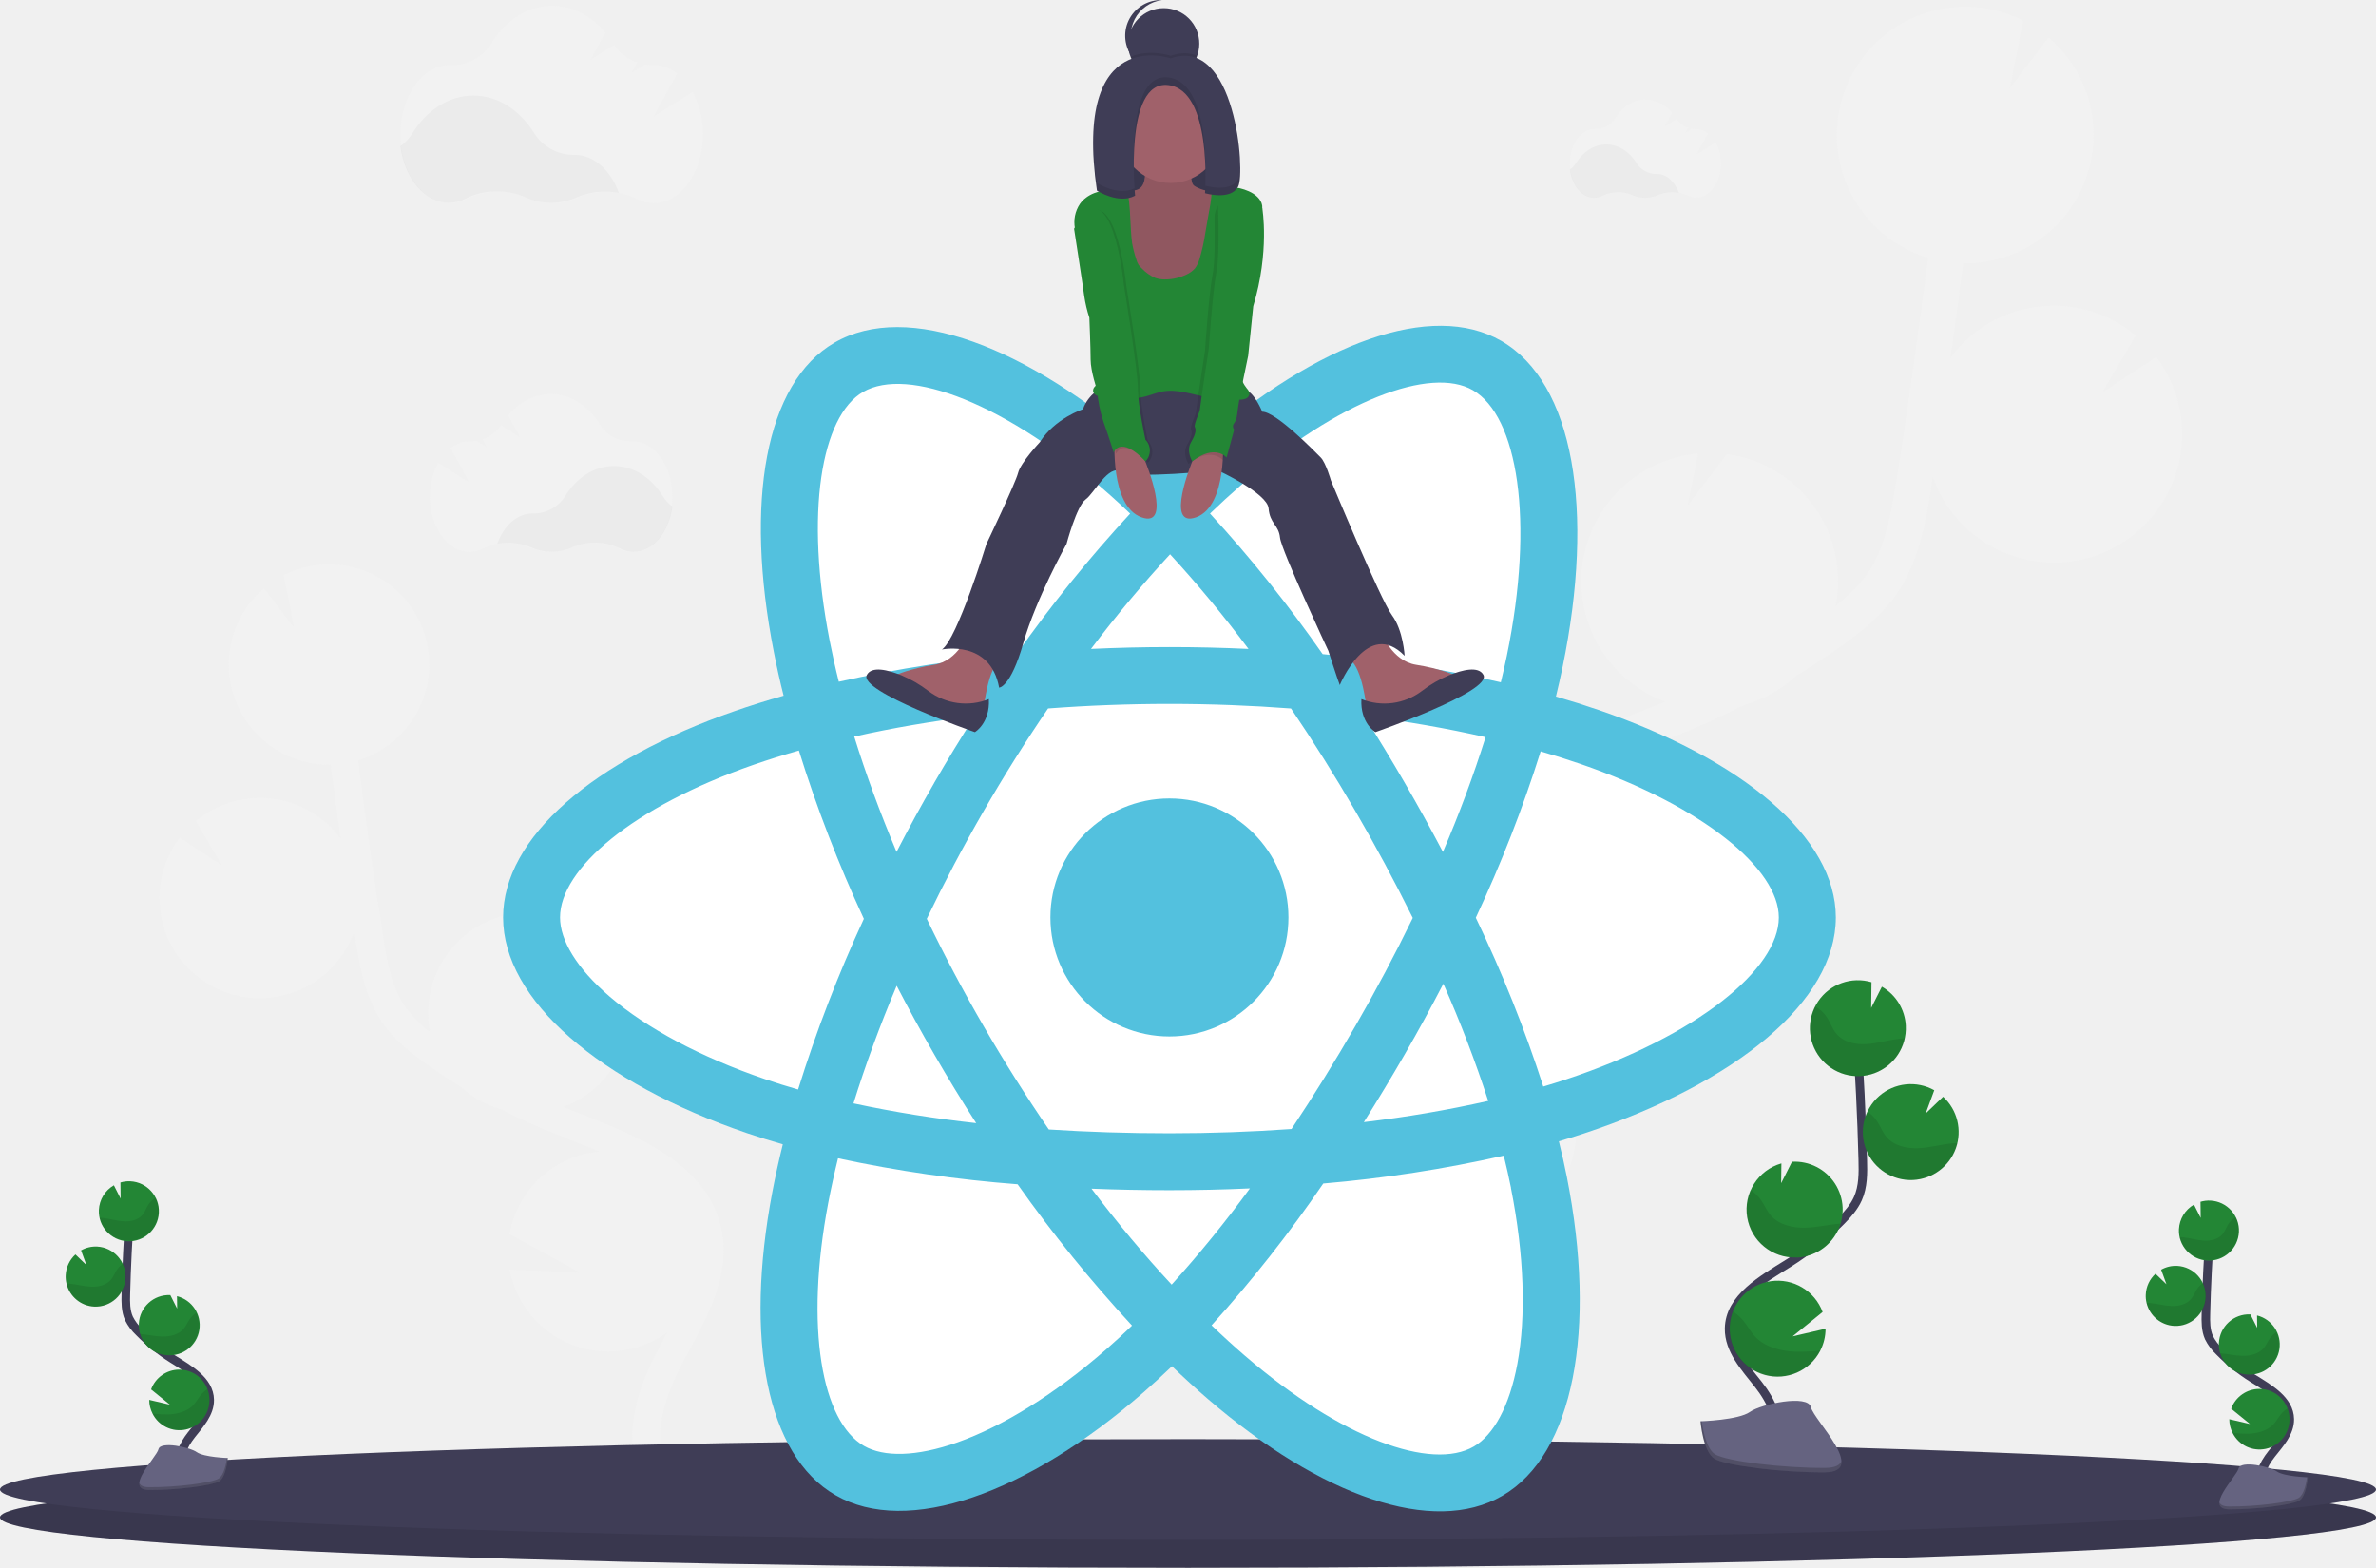
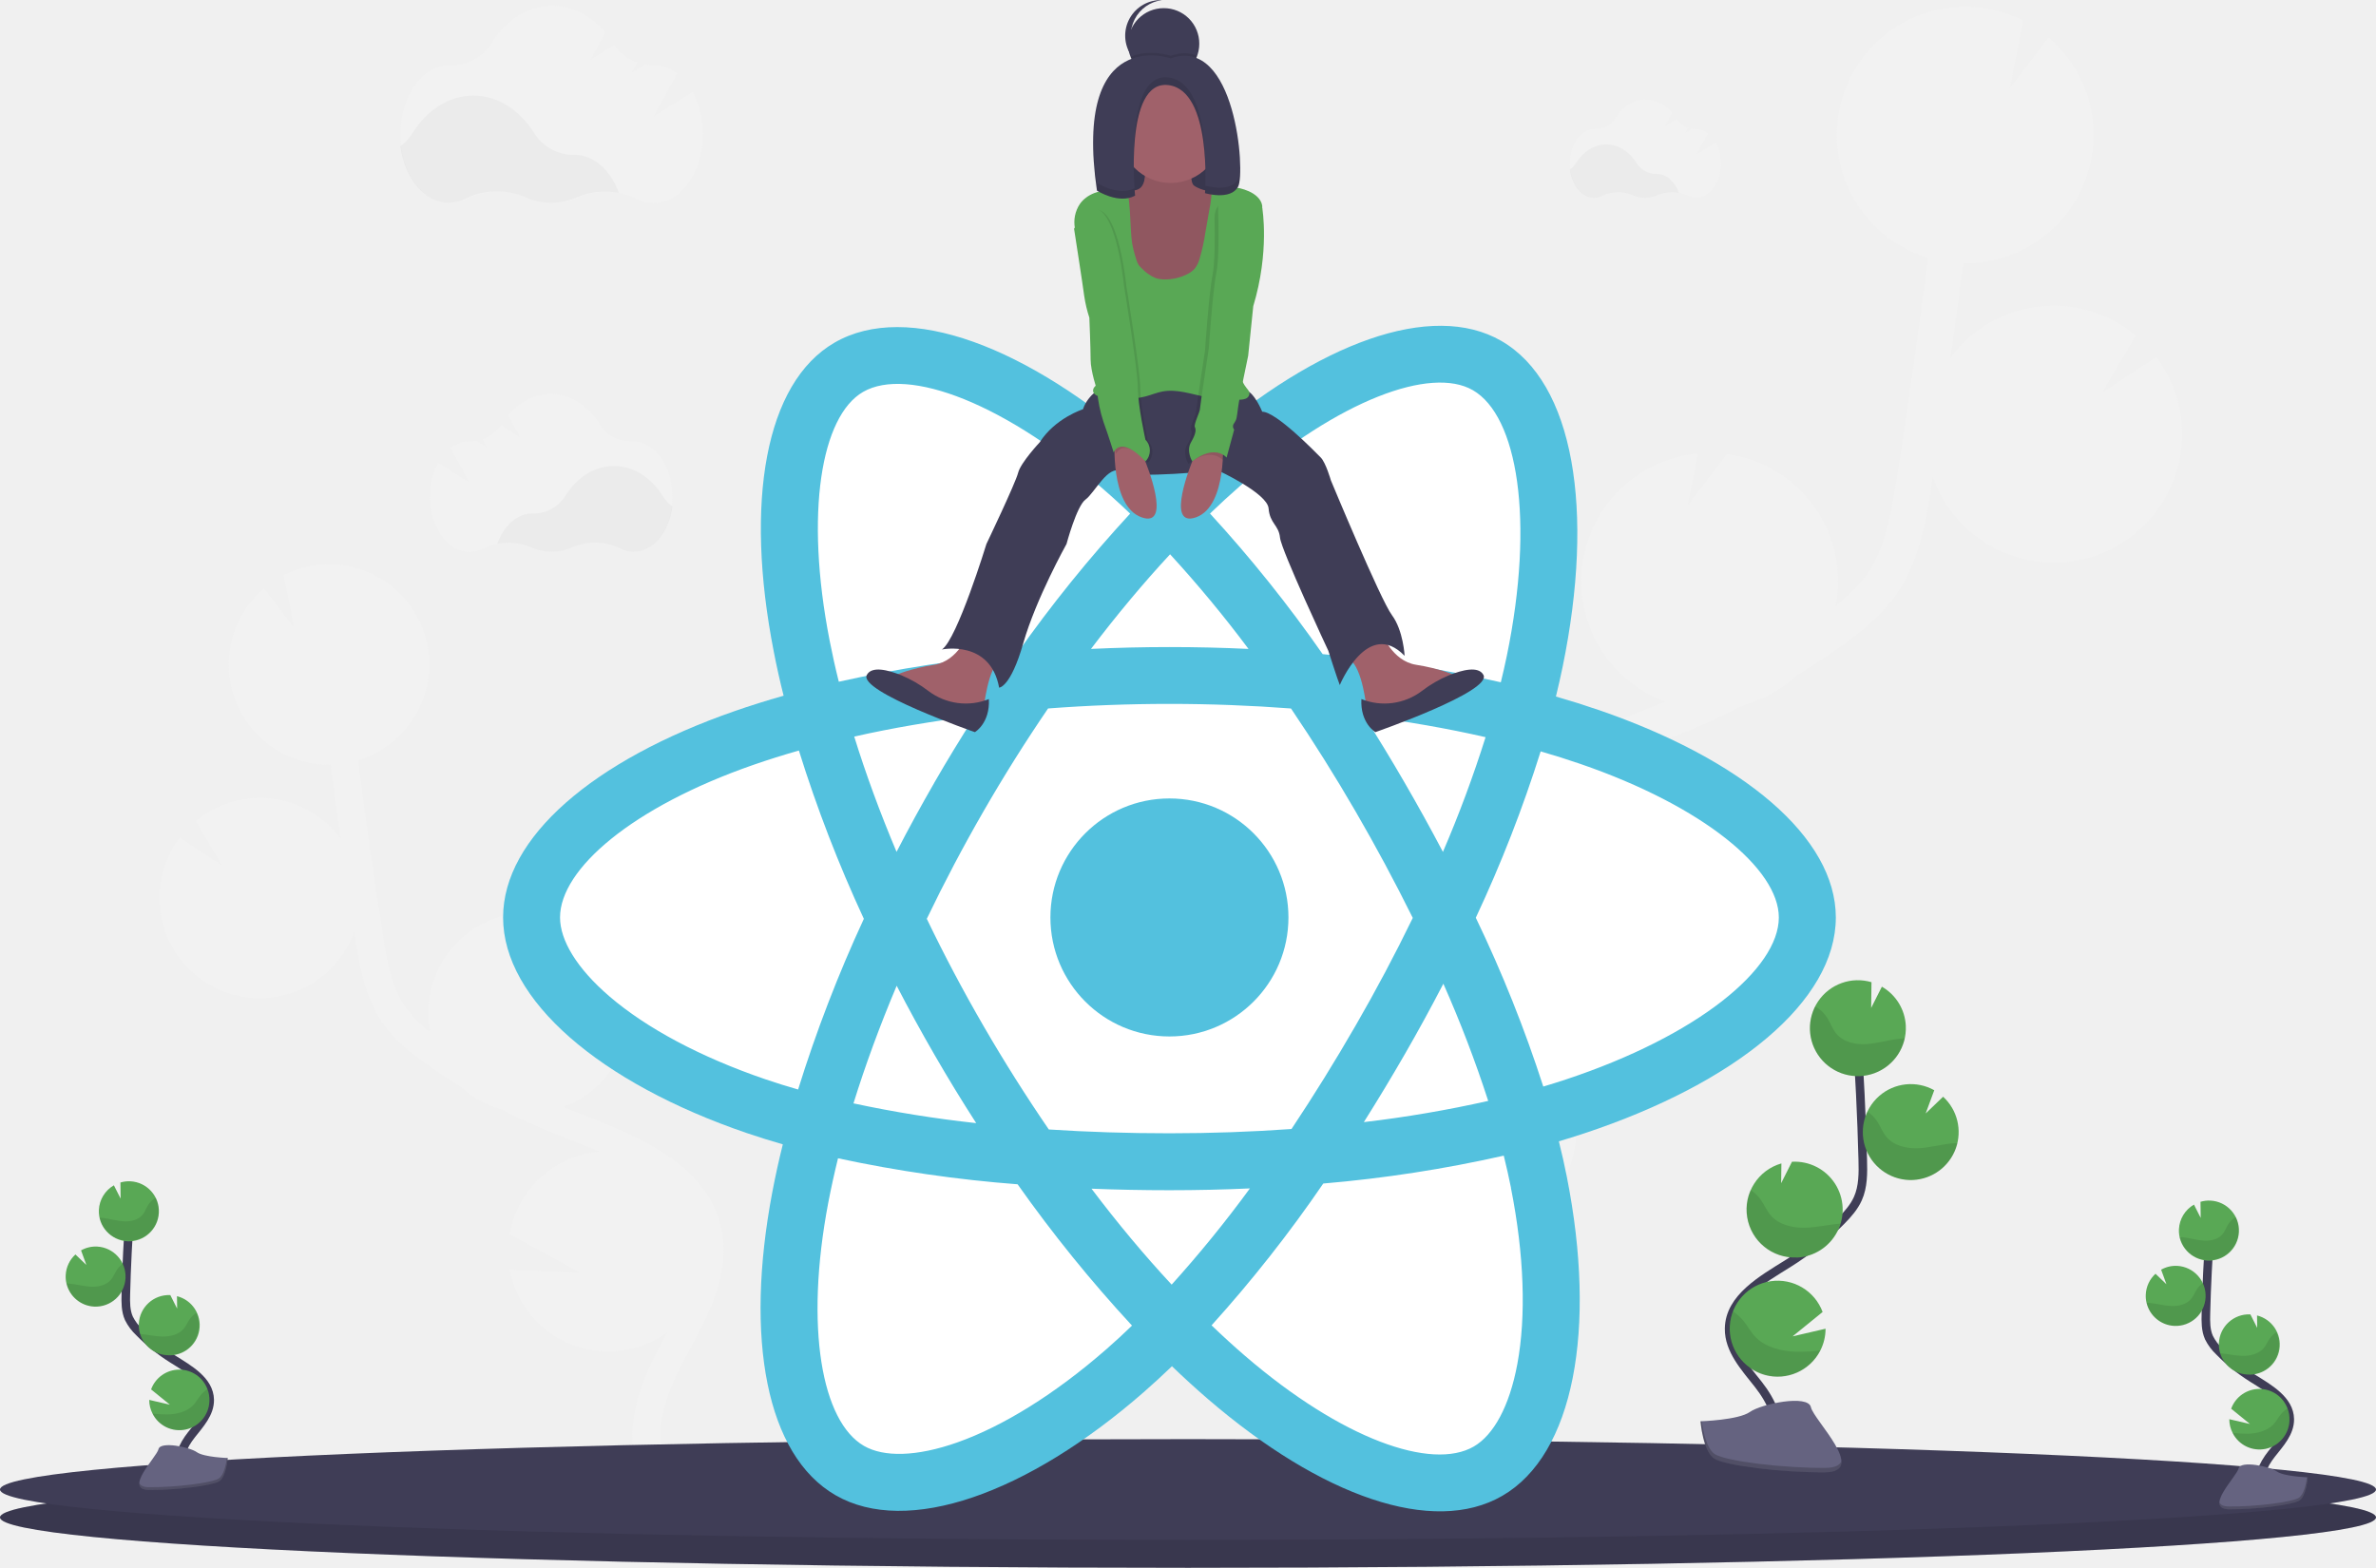
<svg xmlns="http://www.w3.org/2000/svg" data-name="Layer 1" width="1108" height="731.18" viewBox="0 0 1108 731.18">
  <path d="M767.68 330.79l6.89-2.7c.66-.26 1.31-.54 2-.81a59.85 59.85 0 0115.28-115.77l-4.8 24.2 18.22-23.92h.16a59.87 59.87 0 0151.16 67.45c-.15 1.13-.39 2.23-.6 3.34 5.61-4.43 10.87-9.32 14.81-15 8-11.54 10.71-25.76 13.47-43.17 5.47-34.48 10.4-69.34 14.84-104.18a59.83 59.83 0 01-42-65.36c.25-1.82.6-3.59 1-5.34.1-.44.2-.88.31-1.31.43-1.69.91-3.35 1.47-5 .09-.27.21-.52.3-.78.5-1.37 1-2.72 1.65-4 .22-.5.44-1 .67-1.47a57.69 57.69 0 012.22-4.19c.27-.45.56-.88.83-1.33.62-1 1.27-2 1.94-2.93.36-.5.71-1 1.08-1.49l.27-.39a59.81 59.81 0 0174.64-17l-6.24 31.49 18-23.64a59.5 59.5 0 0116.32 68.62h.07c-.17.4-.38.78-.55 1.18-.33.74-.67 1.47-1 2.2-.46.93-1 1.84-1.45 2.74-.38.68-.75 1.36-1.16 2-.59 1-1.23 1.9-1.87 2.83-.38.54-.73 1.1-1.12 1.63-1 1.39-2.12 2.72-3.26 4-.4.45-.83.86-1.25 1.3-.81.86-1.62 1.71-2.48 2.52-.53.5-1.09 1-1.64 1.46-.79.7-1.6 1.38-2.43 2-.59.47-1.19.92-1.79 1.36a77.101 77.101 0 01-4.45 2.96c-1 .61-2.05 1.17-3.1 1.72-.53.27-1 .57-1.59.83-1.58.77-3.2 1.48-4.85 2.11-.31.12-.64.21-.95.32-1.38.5-2.77 1-4.18 1.35-.61.17-1.23.31-1.85.46-1.15.28-2.31.54-3.48.76q-1 .18-2.07.33c-1.15.17-2.31.3-3.48.4-.69.06-1.37.12-2.07.16-1.26.06-2.53.07-3.8.06a2.08 2.08 0 00-.25 0q-2.82 22-5.92 44a59.82 59.82 0 0186.4-10.32l-15.68 26.58 25.21-16.59a59.68 59.68 0 0111.5 44.16 58.76 58.76 0 01-4.5 15.94 59.83 59.83 0 01-111.19-4c-.23 1.48-.45 3-.68 4.46-2.44 15.35-5.47 34.46-16.23 50-7.29 10.56-17.33 18.36-27.09 25.22q-9.52 6.7-19.48 12.77a59.85 59.85 0 01-24.53 13.74q-16 8.19-32.69 14.81l-6.95 2.72c-6.25 2.44-12.65 4.94-19 7.6 1 .09 2 .17 3 .3a59.9 59.9 0 0150.86 49.05l-42.31 23.11 42.18-1.89A59.16 59.16 0 01797 450.13a59.87 59.87 0 01-82.7 11.74l2.1 3.91c1.4 2.58 2.78 5.15 4.12 7.7 18.33 34.74 19.66 64.74 3.75 84.49l-13-10.45c15.49-19.22 3.2-49.77-5.5-66.27-1.32-2.5-2.68-5-4-7.56-11.77-21.83-25.12-46.57-19.77-72.9 8-39.7 51.05-56.5 85.68-70zM269.6 519.01l-5.38-2.11c-.52-.2-1-.43-1.54-.63a46.75 46.75 0 00-11.94-90.42l3.75 18.9-14.22-18.68h-.13a46.76 46.76 0 00-40 52.68c.12.89.31 1.74.47 2.61a55.84 55.84 0 01-11.56-11.73c-6.23-9-8.37-20.12-10.53-33.71-4.23-26.93-8.07-54.15-11.52-81.33a46.72 46.72 0 0032.77-51.05c-.2-1.42-.47-2.8-.79-4.17l-.24-1a48.36 48.36 0 00-1.15-3.88c-.07-.21-.16-.41-.24-.61a48.24 48.24 0 00-1.28-3.15c-.18-.38-.35-.77-.53-1.15-.54-1.11-1.11-2.2-1.73-3.26-.21-.36-.44-.7-.65-1-.49-.78-1-1.55-1.52-2.29-.28-.39-.55-.79-.84-1.17l-.21-.3a46.76 46.76 0 00-58.29-13.32l4.88 24.6-14.07-18.46a46.48 46.48 0 00-12.75 53.59h-.05c.13.31.29.61.43.92.26.58.52 1.15.8 1.72q.54 1.08 1.14 2.13c.29.54.58 1.07.9 1.59.46.75 1 1.48 1.46 2.21.3.42.57.86.88 1.27.8 1.08 1.65 2.12 2.54 3.13.31.35.65.67 1 1 .63.67 1.27 1.33 1.94 2 .41.4.85.77 1.28 1.14q.93.83 1.89 1.59c.46.36.93.71 1.4 1.06.68.49 1.37 1 2.06 1.41.47.31.94.61 1.42.9.79.48 1.6.91 2.42 1.34.42.22.82.45 1.24.66 1.24.6 2.5 1.15 3.79 1.64.24.1.5.16.74.25 1.07.39 2.16.75 3.27 1.06.47.13 1 .24 1.44.35.9.22 1.8.43 2.72.6l1.61.26c.9.13 1.81.23 2.72.31.54.05 1.07.09 1.62.12 1 .05 2 .06 3 .05h.19q2.2 17.22 4.62 34.41a46.71 46.71 0 00-67.48-8.14l12.14 20.64-19.68-12.95a46.57 46.57 0 00-9 34.49 45.8 45.8 0 003.53 12.46 46.73 46.73 0 0086.84-3.12c.18 1.15.35 2.32.53 3.48 1.9 12 4.27 26.92 12.67 39.08 5.7 8.24 13.54 14.33 21.16 19.69q7.44 5.24 15.21 10a46.88 46.88 0 0019.16 10.74c8.32 4.26 16.84 8.14 25.54 11.56l5.42 2.13c4.88 1.9 9.88 3.85 14.81 5.93-.78.07-1.57.13-2.36.24a46.77 46.77 0 00-39.72 38.27l33 18-32.94-1.47a46.78 46.78 0 0073.57 29.2c-.55 1-1.09 2-1.64 3.05-1.09 2-2.17 4-3.22 6-14.31 27.13-15.35 50.57-2.92 66l10.13-8.16c-12.1-15-2.5-38.87 4.3-51.76 1-1.95 2.09-3.92 3.16-5.9 9.19-17 19.61-36.37 15.46-56.94-6.21-30.94-39.86-44.02-66.9-54.6z" fill="#f2f2f2" />
  <ellipse cx="554" cy="707.68" rx="554" ry="23.5" fill="#3f3d56" />
  <ellipse cx="554" cy="707.68" rx="554" ry="23.5" opacity=".1" />
  <ellipse cx="554" cy="694.68" rx="554" ry="23.5" fill="#3f3d56" />
  <path d="M85 686.32c-3-5.51.4-12.26 4.28-17.18s8.61-10 8.51-16.29c-.14-9-9.7-14.31-17.33-19.08a84.78 84.78 0 01-15.56-12.51 23 23 0 01-4.78-6.4c-1.58-3.52-1.53-7.52-1.43-11.38q.5-19.26 1.9-38.48" fill="none" stroke="#3f3d56" stroke-miterlimit="10" stroke-width="4" />
-   <path d="M46.11 564.29a14 14 0 017-11.49l3.14 6.21-.09-7.52a13.86 13.86 0 014.62-.56 14 14 0 11-14.67 13.36zm25.03 95a14 14 0 0026.5-5.76 13.82 13.82 0 00-.91-5.69 14 14 0 00-26.27.15l8.77 7.13-9.64-2.24a13.89 13.89 0 001.55 6.41zm6.93-27.25a14 14 0 004.46-27.54l.07 5.79-3.18-6.29a14.04 14.04 0 00-1.31 28.05zM44 609.37a14.016 14.016 0 001.32-28 13.88 13.88 0 00-7.52 1.78l2.48 6.8-5.11-4.9a14 14 0 00-4.53 9.69 13.33 13.33 0 00.36 3.85 14 14 0 0013 10.78z" fill="#238635" />
+   <path d="M46.11 564.29a14 14 0 017-11.49l3.14 6.21-.09-7.52a13.86 13.86 0 014.62-.56 14 14 0 11-14.67 13.36zm25.03 95a14 14 0 0026.5-5.76 13.82 13.82 0 00-.91-5.69 14 14 0 00-26.27.15l8.77 7.13-9.64-2.24a13.89 13.89 0 001.55 6.41zm6.93-27.25a14 14 0 004.46-27.54l.07 5.79-3.18-6.29a14.04 14.04 0 00-1.31 28.05zM44 609.37a14.016 14.016 0 001.32-28 13.88 13.88 0 00-7.52 1.78l2.48 6.8-5.11-4.9a14 14 0 00-4.53 9.69 13.33 13.33 0 00.36 3.85 14 14 0 0013 10.78z" fill="#59a855" />
  <path d="M48 568.03c3.24.36 6.39 1.37 9.64 1.57s6.82-.58 8.88-3.1c1.11-1.37 1.66-3.09 2.59-4.57a10.08 10.08 0 013.54-3.33 14 14 0 11-26.24 9.32c.53.02 1.06.06 1.59.11zm-4 41.34a14 14 0 0013.35-20 10.4 10.4 0 00-2.82 2.83c-1 1.51-1.61 3.25-2.78 4.64-2.19 2.57-5.92 3.41-9.31 3.25s-6.66-1.11-10-1.42c-.47 0-.94-.08-1.41-.09A14 14 0 0044 609.37zm34.07 22.67a14 14 0 0013.47-19.76 11.36 11.36 0 00-3 2.85c-1.09 1.54-1.77 3.31-3 4.73-2.36 2.64-6.34 3.57-9.93 3.48s-6.82-.93-10.28-1.19a14 14 0 0012.74 9.89zm-6.93 27.25a14 14 0 0026.5-5.76 13.82 13.82 0 00-.91-5.69 14 14 0 00-3.08 2.74c-1.34 1.63-2.21 3.47-3.76 5-2.87 2.82-7.5 4-11.62 4.09a62.35 62.35 0 01-7.13-.38z" opacity=".1" />
  <path d="M106.19 679.98s-11.08-.34-14.41-2.72-17-5.22-17.87-1.4-16.65 19-4.14 19.06 29.06-2 32.39-4 4.03-10.94 4.03-10.94z" fill="#656380" />
  <path d="M69.54 693.59c12.51.1 29.06-2 32.4-4 2.53-1.54 3.54-7.09 3.88-9.65h.37s-.7 8.93-4 11-19.89 4.08-32.39 4c-3.61 0-4.86-1.31-4.79-3.22.47 1.13 1.85 1.87 4.53 1.87z" opacity=".2" />
  <path d="M1055 695.32c-3-5.51.4-12.26 4.28-17.18s8.61-10 8.51-16.29c-.14-9-9.7-14.31-17.33-19.08a84.78 84.78 0 01-15.56-12.51 23 23 0 01-4.78-6.4c-1.58-3.52-1.53-7.52-1.43-11.38q.49-19.26 1.9-38.48" fill="none" stroke="#3f3d56" stroke-miterlimit="10" stroke-width="4" />
-   <path d="M1016.11 573.29a14 14 0 017-11.49l3.14 6.21-.09-7.52a13.86 13.86 0 014.62-.56 14 14 0 11-14.68 13.36zm25.03 95a14 14 0 0026.5-5.76 13.82 13.82 0 00-.91-5.69 14 14 0 00-26.27.15l8.77 7.13-9.64-2.24a13.89 13.89 0 001.55 6.41zm6.93-27.25a14 14 0 004.46-27.54l.07 5.79-3.18-6.29a14.04 14.04 0 00-1.31 28.05zM1014 618.37a14.016 14.016 0 001.32-28 13.88 13.88 0 00-7.52 1.78l2.48 6.8-5.11-4.9a14 14 0 00-4.53 9.69 13.33 13.33 0 00.36 3.85 14 14 0 0013 10.78z" fill="#238635" />
+   <path d="M1016.11 573.29a14 14 0 017-11.49l3.14 6.21-.09-7.52a13.86 13.86 0 014.62-.56 14 14 0 11-14.68 13.36zm25.03 95a14 14 0 0026.5-5.76 13.82 13.82 0 00-.91-5.69 14 14 0 00-26.27.15l8.77 7.13-9.64-2.24a13.89 13.89 0 001.55 6.41zm6.93-27.25a14 14 0 004.46-27.54l.07 5.79-3.18-6.29a14.04 14.04 0 00-1.31 28.05zM1014 618.37a14.016 14.016 0 001.32-28 13.88 13.88 0 00-7.52 1.78l2.48 6.8-5.11-4.9a14 14 0 00-4.53 9.69 13.33 13.33 0 00.36 3.85 14 14 0 0013 10.78z" fill="#59a855" />
  <path d="M1018 577.03c3.24.36 6.39 1.37 9.64 1.57s6.82-.58 8.88-3.1c1.11-1.37 1.66-3.09 2.59-4.57a10.08 10.08 0 013.54-3.33 14 14 0 11-26.24 9.32c.53.02 1.06.06 1.59.11zm-4 41.34a14 14 0 0013.35-20 10.4 10.4 0 00-2.82 2.83c-1 1.51-1.61 3.25-2.78 4.64-2.19 2.57-5.92 3.41-9.31 3.25s-6.66-1.11-10-1.42c-.47 0-.94-.08-1.41-.09a14 14 0 0012.97 10.79zm34.07 22.67a14 14 0 0013.47-19.76 11.36 11.36 0 00-3 2.85c-1.09 1.54-1.77 3.31-3 4.73-2.36 2.64-6.34 3.57-9.93 3.48s-6.82-.93-10.28-1.19a14 14 0 0012.74 9.89zm-6.93 27.25a14 14 0 0026.5-5.76 13.82 13.82 0 00-.91-5.69 14 14 0 00-3.08 2.74c-1.34 1.63-2.21 3.47-3.76 5-2.87 2.82-7.5 4-11.62 4.09a62.35 62.35 0 01-7.13-.38z" opacity=".1" />
  <path d="M1076.19 688.98s-11.08-.34-14.41-2.72-17-5.22-17.87-1.4-16.65 19-4.14 19.06 29.06-2 32.39-4 4.03-10.94 4.03-10.94z" fill="#656380" />
  <path d="M1039.54 702.59c12.51.1 29.06-2 32.4-4 2.53-1.54 3.54-7.09 3.88-9.65h.37s-.7 8.93-4 11-19.89 4.08-32.39 4c-3.61 0-4.86-1.31-4.79-3.22.47 1.13 1.85 1.87 4.53 1.87z" opacity=".2" />
  <path d="M745.57 331.15q-9.92-3.4-20-6.3 1.66-6.79 3.09-13.65c15.14-73.51 5.24-132.73-28.57-152.22-32.42-18.7-85.44.8-139 47.39q-7.92 6.92-15.47 14.2-5.07-4.85-10.3-9.51c-56.11-49.83-112.32-70.82-146.14-51.27-32.39 18.75-42 74.42-28.35 144.09q2 10.35 4.59 20.58c-7.95 2.26-15.64 4.67-23 7.24-65.79 22.89-107.81 58.89-107.81 96.18 0 38.51 45.11 77.14 113.64 100.56q8.34 2.83 16.8 5.26-2.74 11-4.88 22.18c-13 68.46-2.84 122.82 29.46 141.45 33.37 19.26 89.37-.54 143.89-48.2 4.31-3.77 8.63-7.77 13-11.95q8.18 7.89 16.79 15.32c52.82 45.45 105 63.81 137.26 45.12 33.33-19.29 44.16-77.69 30.1-148.73q-1.6-8.14-3.73-16.61 5.91-1.74 11.56-3.61c71.24-23.6 117.6-61.76 117.6-100.79 0-37.43-43.38-73.62-110.5-96.73z" fill="#53c1de" />
  <path d="M730.12 503.47c-3.4 1.13-6.88 2.21-10.44 3.27a621.6 621.6 0 00-31.47-78.73 623.06 623.06 0 0030.25-77.58c6.35 1.84 12.53 3.78 18.47 5.83 57.51 19.79 92.59 49.06 92.59 71.62 0 24-37.89 55.21-99.4 75.59zm-25.52 50.58c6.22 31.41 7.1 59.81 3 82-3.7 19.95-11.14 33.25-20.34 38.58-19.59 11.33-61.47-3.4-106.64-42.27q-7.77-6.69-15.63-14.25a624.23 624.23 0 0052.09-66.14 620.2 620.2 0 0084.17-13q1.9 7.68 3.37 15zM446.48 672.69c-19.14 6.76-34.38 6.95-43.59 1.64-19.6-11.31-27.75-55-16.63-113.5q2-10.37 4.53-20.63a625.79 625.79 0 0083.75 12.13 645.09 645.09 0 0053.35 65.9q-5.79 5.61-11.84 10.91c-24.11 21.08-48.28 36-69.57 43.55zm-89.64-169.37c-30.31-10.36-55.33-23.82-72.49-38.5-15.41-13.2-23.19-26.31-23.19-36.94 0-22.63 33.74-51.5 90-71.11q10.6-3.69 21.39-6.73a637.08 637.08 0 0030.29 78.48 646.29 646.29 0 00-30.66 79.6q-7.74-2.21-15.34-4.8zm30.05-204.54c-11.68-59.69-3.93-104.72 15.59-116 20.79-12 66.76 5.12 115.22 48.15 3.1 2.75 6.21 5.63 9.32 8.6a635.89 635.89 0 00-52.93 65.52 648.42 648.42 0 00-82.93 12.89q-2.39-9.52-4.27-19.15zM655 364.97q-9.11-15.74-18.89-31.08c19.83 2.51 38.82 5.83 56.66 9.91a565.54 565.54 0 01-19.89 53.51q-8.61-16.35-17.88-32.34zM545.64 258.5a569.3 569.3 0 0136.57 44.14q-36.71-1.73-73.45 0c12.07-15.92 24.44-30.72 36.88-44.13zm-110 106.65q-9.15 15.87-17.55 32.14c-7.73-18.33-14.34-36.36-19.74-53.77 17.73-4 36.64-7.21 56.34-9.68q-9.92 15.44-19.07 31.31zm19.61 158.65a564.64 564.64 0 01-57.25-9.21c5.49-17.71 12.25-36.13 20.15-54.86q8.43 16.29 17.61 32.16 9.34 16.19 19.47 31.91zm91.14 75.33c-12.6-13.54-25.15-28.54-37.39-44.75q17.85.71 36.36.71 19 0 37.51-.84a563.94 563.94 0 01-36.5 44.88zm126.69-140.35A562.82 562.82 0 01694 513.44a561.35 561.35 0 01-58 9.89q9.85-15.63 19.08-31.63 9.38-16.26 18-32.92zm-41 19.66q-14.12 24.52-29.81 48.1c-18.44 1.32-37.49 2-56.91 2s-38.15-.6-56.27-1.78q-16.09-23.5-30.39-48.17t-26.51-50.08q12.27-25.53 26.43-50.1 14.14-24.56 30.13-48c18.49-1.4 37.43-2.13 56.59-2.13s38.22.74 56.69 2.14q15.81 23.37 30 47.81t26.79 49.87q-12.45 25.62-26.71 50.3zm54.77-296.46c20.81 12 28.9 60.4 15.83 123.87q-1.29 6.19-2.8 12.35a635.74 635.74 0 00-83.09-13.13 625.16 625.16 0 00-52.53-65.56q7-6.74 14.29-13.11c45.88-39.93 88.76-55.69 108.3-44.42z" fill="#fff" />
  <path d="M545.34 372.38a55.5 55.5 0 11-55.5 55.5 55.49 55.49 0 0155.5-55.5" fill="#53c1de" />
  <path d="M559.26 20.4a16.6 16.6 0 11-16.6-16.6 16.52 16.52 0 0116.6 16.6z" fill="#3f3d56" />
  <path d="M529.4 24.59A16.62 16.62 0 01541.89.05a16.6 16.6 0 101.41 33.07 16.6 16.6 0 01-13.9-8.53zm-7.49 18.93h44.47v69.37h-44.47z" fill="#3f3d56" />
  <path opacity=".1" d="M521.91 43.52h44.47v69.37h-44.47z" />
  <path d="M451.66 295.2s-4.75 13.05-16 14.83-17.79 4.74-17.79 4.74l26.68 17.19 14.23-1.78s1.78-18.38 7.71-22.53-14.83-12.45-14.83-12.45zm192.68 0s4.75 13.05 16 14.83 17.79 4.74 17.79 4.74l-26.68 17.19-14.23-1.78s-1.78-18.38-7.71-22.53 14.83-12.45 14.83-12.45z" fill="#a0616a" />
  <path d="M514.5 180.18s-7.11 3.56-9.48 10.68c0 0-13 4.15-20.16 15.41 0 0-8.9 9.49-10.08 14.23S460 253.7 460 253.7s-13.64 44.47-20.75 49.21c0 0 22.53-4.74 26.68 17.79 0 0 5.33 0 11.26-20.75s20.16-46.25 20.16-46.25 4.74-17.78 8.89-20.75 10.67-16.6 16.6-13 45.06-.6 45.06-.6 23.1 10.64 23.68 17.75 4.74 7.71 5.33 13.64 22.53 52.76 22.53 52.76 4.15 13 5.34 16c0 0 13-31.42 30.24-13.63 0 0-.6-11.86-5.93-19s-28.46-62.84-28.46-62.84-2.37-8.3-4.74-10.67-20.76-21.35-27.28-21.35c0 0-3.55-8.89-7.7-10.08zm-53.36 145.85a28.89 28.89 0 01-28.22-3.79 56.37 56.37 0 00-12.59-7.3c-6.29-2.54-13.81-4.42-16.1-.17-4.15 7.71 50.39 26.68 50.39 26.68s7.12-4.15 6.52-15.42zm173.72 0a28.89 28.89 0 0028.22-3.79 56.37 56.37 0 0112.59-7.3c6.29-2.54 13.81-4.42 16.1-.17 4.15 7.71-50.39 26.68-50.39 26.68s-7.12-4.15-6.52-15.42z" fill="#3f3d56" />
  <path d="M533.88 82.67c-.22 2.06-.9 4.29-2.66 5.38-1.44.9-3.26.83-4.92 1.17a11.46 11.46 0 00-7.82 6.77 17.51 17.51 0 00-.75 10.55 39.22 39.22 0 001.52 5.06c1.74 4.92 3.84 9.8 7.09 13.89a59 59 0 009.3 8.77c2.11 1.72 4.29 3.47 6.89 4.28a21.75 21.75 0 005.4.72c2.25.1 4.65.17 6.6-.95 3-1.73 3.89-5.55 5.52-8.62 1.38-2.6 3.44-4.81 4.73-7.46a29.49 29.49 0 002-6.52l2.77-12.3c1-4.47 1.92-9.51-.59-13.34a2.28 2.28 0 00-.74-.77 2.79 2.79 0 00-1.52-.15 16.44 16.44 0 01-9.15-2.09 3.93 3.93 0 01-1.15-.9 4.72 4.72 0 01-.7-2.12 22.2 22.2 0 00-1.28-4.45 3 3 0 00-.87-1.34 3.15 3.15 0 00-1.41-.47 114.47 114.47 0 00-12.93-1.35c-1.42-.07-3.56-.64-4.54.62s-.67 4.12-.79 5.62z" fill="#a0616a" />
  <path d="M533.88 82.67c-.22 2.06-.9 4.29-2.66 5.38-1.44.9-3.26.83-4.92 1.17a11.46 11.46 0 00-7.82 6.77 17.51 17.51 0 00-.75 10.55 39.22 39.22 0 001.52 5.06c1.74 4.92 3.84 9.8 7.09 13.89a59 59 0 009.3 8.77c2.11 1.72 4.29 3.47 6.89 4.28a21.75 21.75 0 005.4.72c2.25.1 4.65.17 6.6-.95 3-1.73 3.89-5.55 5.52-8.62 1.38-2.6 3.44-4.81 4.73-7.46a29.49 29.49 0 002-6.52l2.77-12.3c1-4.47 1.92-9.51-.59-13.34a2.28 2.28 0 00-.74-.77 2.79 2.79 0 00-1.52-.15 16.44 16.44 0 01-9.15-2.09 3.93 3.93 0 01-1.15-.9 4.72 4.72 0 01-.7-2.12 22.2 22.2 0 00-1.28-4.45 3 3 0 00-.87-1.34 3.15 3.15 0 00-1.41-.47 114.47 114.47 0 00-12.93-1.35c-1.42-.07-3.56-.64-4.54.62s-.67 4.12-.79 5.62z" opacity=".1" />
-   <path d="M525.85 89.74a26.93 26.93 0 00-7.13-1.12c-5.72-.14-11.84 1.83-15.14 6.5a15.34 15.34 0 00-2.29 11.47 23.57 23.57 0 005.2 10.66 32 32 0 014 5.24c1.58 3 1.63 6.59 2.06 10 1 8.12 4.46 15.75 5.83 23.82s.19 17.42-6.18 22.55c-1.07.86-2.37 1.77-2.46 3.14-.14 2.19 2.71 3.12 4.9 3.33 6.55.62 13.27 1.23 19.63-.46 2.63-.7 5.17-1.79 7.85-2.29 6.8-1.27 13.64 1.34 20.45 2.59a90.61 90.61 0 0014.91 1.21 7.94 7.94 0 003.43-.45 2.75 2.75 0 001.74-2.74 4.76 4.76 0 00-1.18-2c-3.44-4.25-4.49-9.9-5.43-15.29l-3.15-18.11c-1.69-9.68-3.26-20.2 1.32-28.89 3.29-6.25 9.36-10.65 12.83-16.8a9.84 9.84 0 001.55-6.28c-.52-3.09-3.31-5.3-6.17-6.59a23.21 23.21 0 00-17.42-.64c.1 4.33-1 8.71-1.71 13l-1.21 7a88.83 88.83 0 01-2.71 12.2 12.85 12.85 0 01-2.17 4.42 11.43 11.43 0 01-3.83 2.79 22.83 22.83 0 01-10.14 2.32 13.54 13.54 0 01-4.48-.69 19 19 0 01-6.17-4.34 10.11 10.11 0 01-1.63-1.77 9.93 9.93 0 01-1.11-2.67 55.42 55.42 0 01-1.91-7.48c-.3-1.94-.4-3.91-.54-5.87-.39-5.79-.39-12.19-1.54-17.76z" fill="#238635" />
+   <path d="M525.85 89.74a26.93 26.93 0 00-7.13-1.12c-5.72-.14-11.84 1.83-15.14 6.5a15.34 15.34 0 00-2.29 11.47 23.57 23.57 0 005.2 10.66 32 32 0 014 5.24c1.58 3 1.63 6.59 2.06 10 1 8.12 4.46 15.75 5.83 23.82s.19 17.42-6.18 22.55c-1.07.86-2.37 1.77-2.46 3.14-.14 2.19 2.71 3.12 4.9 3.33 6.55.62 13.27 1.23 19.63-.46 2.63-.7 5.17-1.79 7.85-2.29 6.8-1.27 13.64 1.34 20.45 2.59a90.61 90.61 0 0014.91 1.21 7.94 7.94 0 003.43-.45 2.75 2.75 0 001.74-2.74 4.76 4.76 0 00-1.18-2c-3.44-4.25-4.49-9.9-5.43-15.29l-3.15-18.11c-1.69-9.68-3.26-20.2 1.32-28.89 3.29-6.25 9.36-10.65 12.83-16.8a9.84 9.84 0 001.55-6.28c-.52-3.09-3.31-5.3-6.17-6.59a23.21 23.21 0 00-17.42-.64c.1 4.33-1 8.71-1.71 13l-1.21 7a88.83 88.83 0 01-2.71 12.2 12.85 12.85 0 01-2.17 4.42 11.43 11.43 0 01-3.83 2.79 22.83 22.83 0 01-10.14 2.32 13.54 13.54 0 01-4.48-.69 19 19 0 01-6.17-4.34 10.11 10.11 0 01-1.63-1.77 9.93 9.93 0 01-1.11-2.67 55.42 55.42 0 01-1.91-7.48c-.3-1.94-.4-3.91-.54-5.87-.39-5.79-.39-12.19-1.54-17.76z" fill="#59a855" />
  <path d="M519.84 204.49s-2.37 31.43 12.45 36.76 1.78-26.09 1.78-26.09l-4.75-9.48zm50.39 0s2.37 31.43-12.45 36.76-1.78-26.09-1.78-26.09l4.75-9.48z" fill="#a0616a" />
  <path d="M506.79 99.59l-4.74 7.71s4.15 26.68 4.74 31.42a62.2 62.2 0 002.38 10.08s.59 14.23.59 19.57 3 14.23 3 14.23a64.82 64.82 0 003 14.82c2.37 6.52 4.74 14.23 4.74 14.23s3-8.3 14.82 4.15a7.18 7.18 0 000-10.08s-3.55-16-3.55-24.31-6.53-48-6.53-48-4.24-45.12-18.45-33.82z" opacity=".1" />
-   <path d="M505.61 98.96l-4.74 7.71s4.15 26.68 4.74 31.42a61.84 61.84 0 002.39 10.08s.59 14.23.59 19.56 3 14.23 3 14.23a64.53 64.53 0 003 14.82c2.37 6.53 4.75 14.23 4.75 14.23s3-8.3 14.82 4.15a7.18 7.18 0 000-10.07s-3.56-16-3.56-24.31-6.52-48-6.52-48-4.24-45.09-18.47-33.82z" fill="#238635" />
+   <path d="M505.61 98.96l-4.74 7.71s4.15 26.68 4.74 31.42a61.84 61.84 0 002.39 10.08s.59 14.23.59 19.56 3 14.23 3 14.23a64.53 64.53 0 003 14.82c2.37 6.53 4.75 14.23 4.75 14.23s3-8.3 14.82 4.15a7.18 7.18 0 000-10.07s-3.56-16-3.56-24.31-6.52-48-6.52-48-4.24-45.09-18.47-33.82z" fill="#59a855" />
  <path d="M583.87 94.81l3 3.53s3.49 20.18-4.22 45.68l-2.37 23.12s-4.15 19.57-4.74 24.31-.59 5.33-1.78 7.11a2.29 2.29 0 000 3l-3.56 13s-5.33-6.52-16 1.78c0 0-3-4.74-.6-8.89s2.37-5.93 1.78-7.12 2.37-7.11 2.37-8.3 4.18-28.44 4.18-28.44 1.78-26.68 3.56-35.57c1.09-5.47 1.07-17.66.88-26.24-.19-8.94 10.63-13.78 17-7.5.15.16.33.31.5.53z" opacity=".1" />
-   <path d="M585.65 93.59l3 3.53s3.49 20.19-4.22 45.68l-2.37 23.12s-4.15 19.57-4.74 24.31-.6 5.34-1.78 7.12a2.28 2.28 0 000 3L572 213.39s-5.33-6.53-16 1.77c0 0-3-4.74-.59-8.89s2.37-5.93 1.78-7.11 2.37-7.12 2.37-8.3 4.15-28.46 4.15-28.46 1.78-26.68 3.56-35.58.59-35.57.59-35.57 9.49-6.52 17.79 2.34z" fill="#238635" />
+   <path d="M585.65 93.59l3 3.53s3.49 20.19-4.22 45.68l-2.37 23.12s-4.15 19.57-4.74 24.31-.6 5.34-1.78 7.12a2.28 2.28 0 000 3L572 213.39s-5.33-6.53-16 1.77c0 0-3-4.74-.59-8.89s2.37-5.93 1.78-7.11 2.37-7.12 2.37-8.3 4.15-28.46 4.15-28.46 1.78-26.68 3.56-35.58.59-35.57.59-35.57 9.49-6.52 17.79 2.34z" fill="#59a855" />
  <circle cx="545.92" cy="61.61" r="23.72" fill="#a0616a" />
  <path d="M558.29 26a16.6 16.6 0 01-31.09.44c9.26-3.73 18.72-.41 18.72-.41 4.73-1.66 8.83-1.51 12.37-.03z" opacity=".1" />
  <path d="M545.92 27.22s-45.65-16-34.38 61.66c0 0 10.08 6.52 17.78 2.37 0 0-5.33-53.95 15.42-51.58s17.19 50.4 17.19 50.4 11.86 3.55 15.42-3-1.19-70.48-31.43-59.85z" fill="#3f3d56" />
  <path d="M544.74 36.11c-14.24-1.62-16.2 23.27-16 39.05.17-15.69 2.81-37 16-35.49 14.81 1.69 17.24 26.66 17.41 40.8.17-12.98-1.25-42.51-17.41-44.36zm-33.2 49.21a159.38 159.38 0 01-1.77-20.53 152.12 152.12 0 001.77 24.09s10.08 6.52 17.78 2.37c0 0-.12-1.28-.26-3.43-7.67 3.87-17.52-2.5-17.52-2.5zm65.81-1.73c-3.32 6.08-13.83 3.41-15.25 3-.07 2.2-.17 3.52-.17 3.52s11.86 3.55 15.42-3c.73-1.34 1.11-5.13 1-10.2-.1 3.25-.45 5.68-1 6.68z" opacity=".1" />
  <path d="M826.73 672.96c4.74-8.78-.64-19.54-6.82-27.37s-13.73-16-13.57-26c.23-14.35 15.45-22.81 27.62-30.42a134.77 134.77 0 0024.79-19.93c3-3.05 5.87-6.31 7.62-10.21 2.52-5.6 2.45-12 2.29-18.12q-.79-30.71-3-61.34" fill="none" stroke="#3f3d56" stroke-miterlimit="10" stroke-width="4" />
-   <path d="M888.74 478.49a22.31 22.31 0 00-11.16-18.32l-5 9.9.15-12a22.37 22.37 0 1016 20.41zm-39.88 151.39a22.36 22.36 0 111.08-18l-14 11.37 15.37-3.57a22.25 22.25 0 01-2.45 10.2zm-11.05-43.43a22.37 22.37 0 01-7.09-43.86l-.12 9.22 5.06-10h.06a22.37 22.37 0 112.09 44.69zm54.3-36.13a22.37 22.37 0 119.89-41.86l-4 10.83 8.13-7.8a22.37 22.37 0 01-14.07 38.83z" fill="#238635" />
+   <path d="M888.74 478.49a22.31 22.31 0 00-11.16-18.32l-5 9.9.15-12a22.37 22.37 0 1016 20.41zm-39.88 151.39a22.36 22.36 0 111.08-18l-14 11.37 15.37-3.57a22.25 22.25 0 01-2.45 10.2zm-11.05-43.43a22.37 22.37 0 01-7.09-43.86l-.12 9.22 5.06-10h.06a22.37 22.37 0 112.09 44.69zm54.3-36.13a22.37 22.37 0 119.89-41.86l-4 10.83 8.13-7.8a22.37 22.37 0 01-14.07 38.83z" fill="#59a855" />
  <path d="M885.74 484.45c-5.17.57-10.19 2.18-15.37 2.5s-10.87-.92-14.14-5c-1.77-2.17-2.65-4.91-4.14-7.28a16 16 0 00-5.63-5.3 22.37 22.37 0 1041.81 14.84c-.85.09-1.69.15-2.53.24zm6.37 65.87a22.39 22.39 0 01-21.28-31.91 16.37 16.37 0 014.5 4.51c1.59 2.4 2.56 5.18 4.43 7.39 3.48 4.09 9.44 5.43 14.84 5.19s10.6-1.78 16-2.28c.75-.06 1.5-.11 2.26-.13a22.37 22.37 0 01-20.75 17.23zm-54.3 36.13a22.37 22.37 0 01-21.46-31.49 17.83 17.83 0 014.73 4.55c1.74 2.45 2.82 5.27 4.86 7.54 3.77 4.2 10.11 5.68 15.83 5.54 5.54-.12 10.87-1.48 16.38-1.9a22.36 22.36 0 01-20.34 15.76zm11.05 43.43a22.37 22.37 0 01-40.78-18.29 22.27 22.27 0 014.91 4.38c2.13 2.59 3.53 5.53 6 7.94 4.57 4.49 11.95 6.34 18.52 6.51a97.1 97.1 0 0011.35-.54z" opacity=".1" />
  <path d="M793 662.85s17.65-.54 23-4.33 27.16-8.31 28.48-2.24 26.53 30.22 6.6 30.38-46.31-3.1-51.62-6.34-6.46-17.47-6.46-17.47z" fill="#656380" />
  <path d="M851.4 684.59c-19.93.16-46.31-3.11-51.62-6.34-4-2.47-5.65-11.3-6.19-15.38H793s1.12 14.24 6.43 17.47 31.69 6.5 51.62 6.34c5.75 0 7.74-2.09 7.63-5.12-.8 1.81-2.99 2.95-7.28 3.03z" opacity=".2" />
  <path d="M323 42.86l-18.25 11.57 11.08-20.15a18 18 0 00-11-3.94h-.3a21.58 21.58 0 01-3.78-.28l-6.19 3.92 2.65-4.82a22.06 22.06 0 01-10.82-8.21l-11.07 7 7-12.72c-6.48-7.77-15.2-12.54-24.81-12.54-11.51 0-21.76 6.85-28.38 17.52a21.24 21.24 0 01-18.76 10.12h-.62c-12.71 0-23 14.41-23 32.19s10.3 32.18 23 32.18a17.2 17.2 0 008-2c8.29-4.31 19.17-4.39 27.85-.54a29 29 0 0023.68.05c8.62-3.77 19.37-3.69 27.61.54a17.23 17.23 0 007.93 2c12.71 0 23-14.41 23-32.18A40.86 40.86 0 00323 42.86z" fill="#f2f2f2" />
  <path d="M288.59 89.95a34 34 0 00-19.72 2.14 29 29 0 01-23.67-.05c-8.69-3.85-19.57-3.77-27.86.54a17.2 17.2 0 01-8 2c-11.29 0-20.68-11.38-22.64-26.38a21.58 21.58 0 005.64-6.08c6.66-10.66 16.87-17.53 28.38-17.53s21.64 6.77 28.26 17.32a21.79 21.79 0 0018.76 10.31h.26c9 .01 16.8 7.22 20.59 17.73z" opacity=".03" />
  <path d="M800.07 66.42L791 72.19l5.53-10a9 9 0 00-5.51-2h-.14a10.79 10.79 0 01-1.89-.14l-3.09 2 1.3-2.46a11 11 0 01-5.4-4.09l-5.52 3.5 3.49-6.34a16.17 16.17 0 00-12.37-6.26c-5.75 0-10.86 3.42-14.16 8.74a10.57 10.57 0 01-9.36 5h-.31c-6.34 0-11.48 7.19-11.48 16s5.14 16.05 11.48 16.05a8.62 8.62 0 004-1 16.56 16.56 0 0113.89-.27 14.52 14.52 0 0011.81 0 16.58 16.58 0 0113.77.27 8.61 8.61 0 004 1c6.34 0 11.48-7.18 11.48-16.05a20.28 20.28 0 00-2.45-9.72z" fill="#f2f2f2" />
  <path d="M782.92 89.91a17 17 0 00-9.83 1.07 14.52 14.52 0 01-11.81 0 16.58 16.58 0 00-13.9.27 8.55 8.55 0 01-4 1c-5.64 0-10.32-5.67-11.3-13.15a10.93 10.93 0 002.82-3c3.3-5.32 8.42-8.73 14.16-8.73s10.79 3.37 14.09 8.63a10.85 10.85 0 009.36 5.14h.15c4.49-.07 8.34 3.53 10.26 8.77z" opacity=".03" />
  <path d="M204.34 215.86l14.66 9.28-8.88-16.15a14.48 14.48 0 018.85-3.15h.23a17.08 17.08 0 003-.22l4.95 3.14-2.15-3.86a17.78 17.78 0 008.67-6.58l8.87 5.62-5.54-10.19c5.19-6.22 12.18-10 19.87-10 9.23 0 17.44 5.48 22.75 14a17 17 0 0015 8.11h.5c10.18 0 18.43 11.54 18.43 25.78s-8.25 25.79-18.43 25.79a13.86 13.86 0 01-6.43-1.61 26.59 26.59 0 00-22.31-.43 23.28 23.28 0 01-19 0 26.64 26.64 0 00-22.12.43 13.9 13.9 0 01-6.35 1.57c-10.19 0-18.44-11.54-18.44-25.79a32.78 32.78 0 013.87-15.74z" fill="#f2f2f2" />
  <path d="M231.89 253.59a27.36 27.36 0 0115.8 1.72 23.28 23.28 0 0019 0 26.61 26.61 0 0122.32.43 13.82 13.82 0 006.42 1.61c9.05 0 16.57-9.11 18.14-21.13a17.44 17.44 0 01-4.52-4.88c-5.31-8.54-13.52-14-22.75-14s-17.33 5.42-22.64 13.88a17.44 17.44 0 01-15 8.25h-.23c-7.26-.07-13.5 5.71-16.54 14.12z" opacity=".03" />
</svg>
